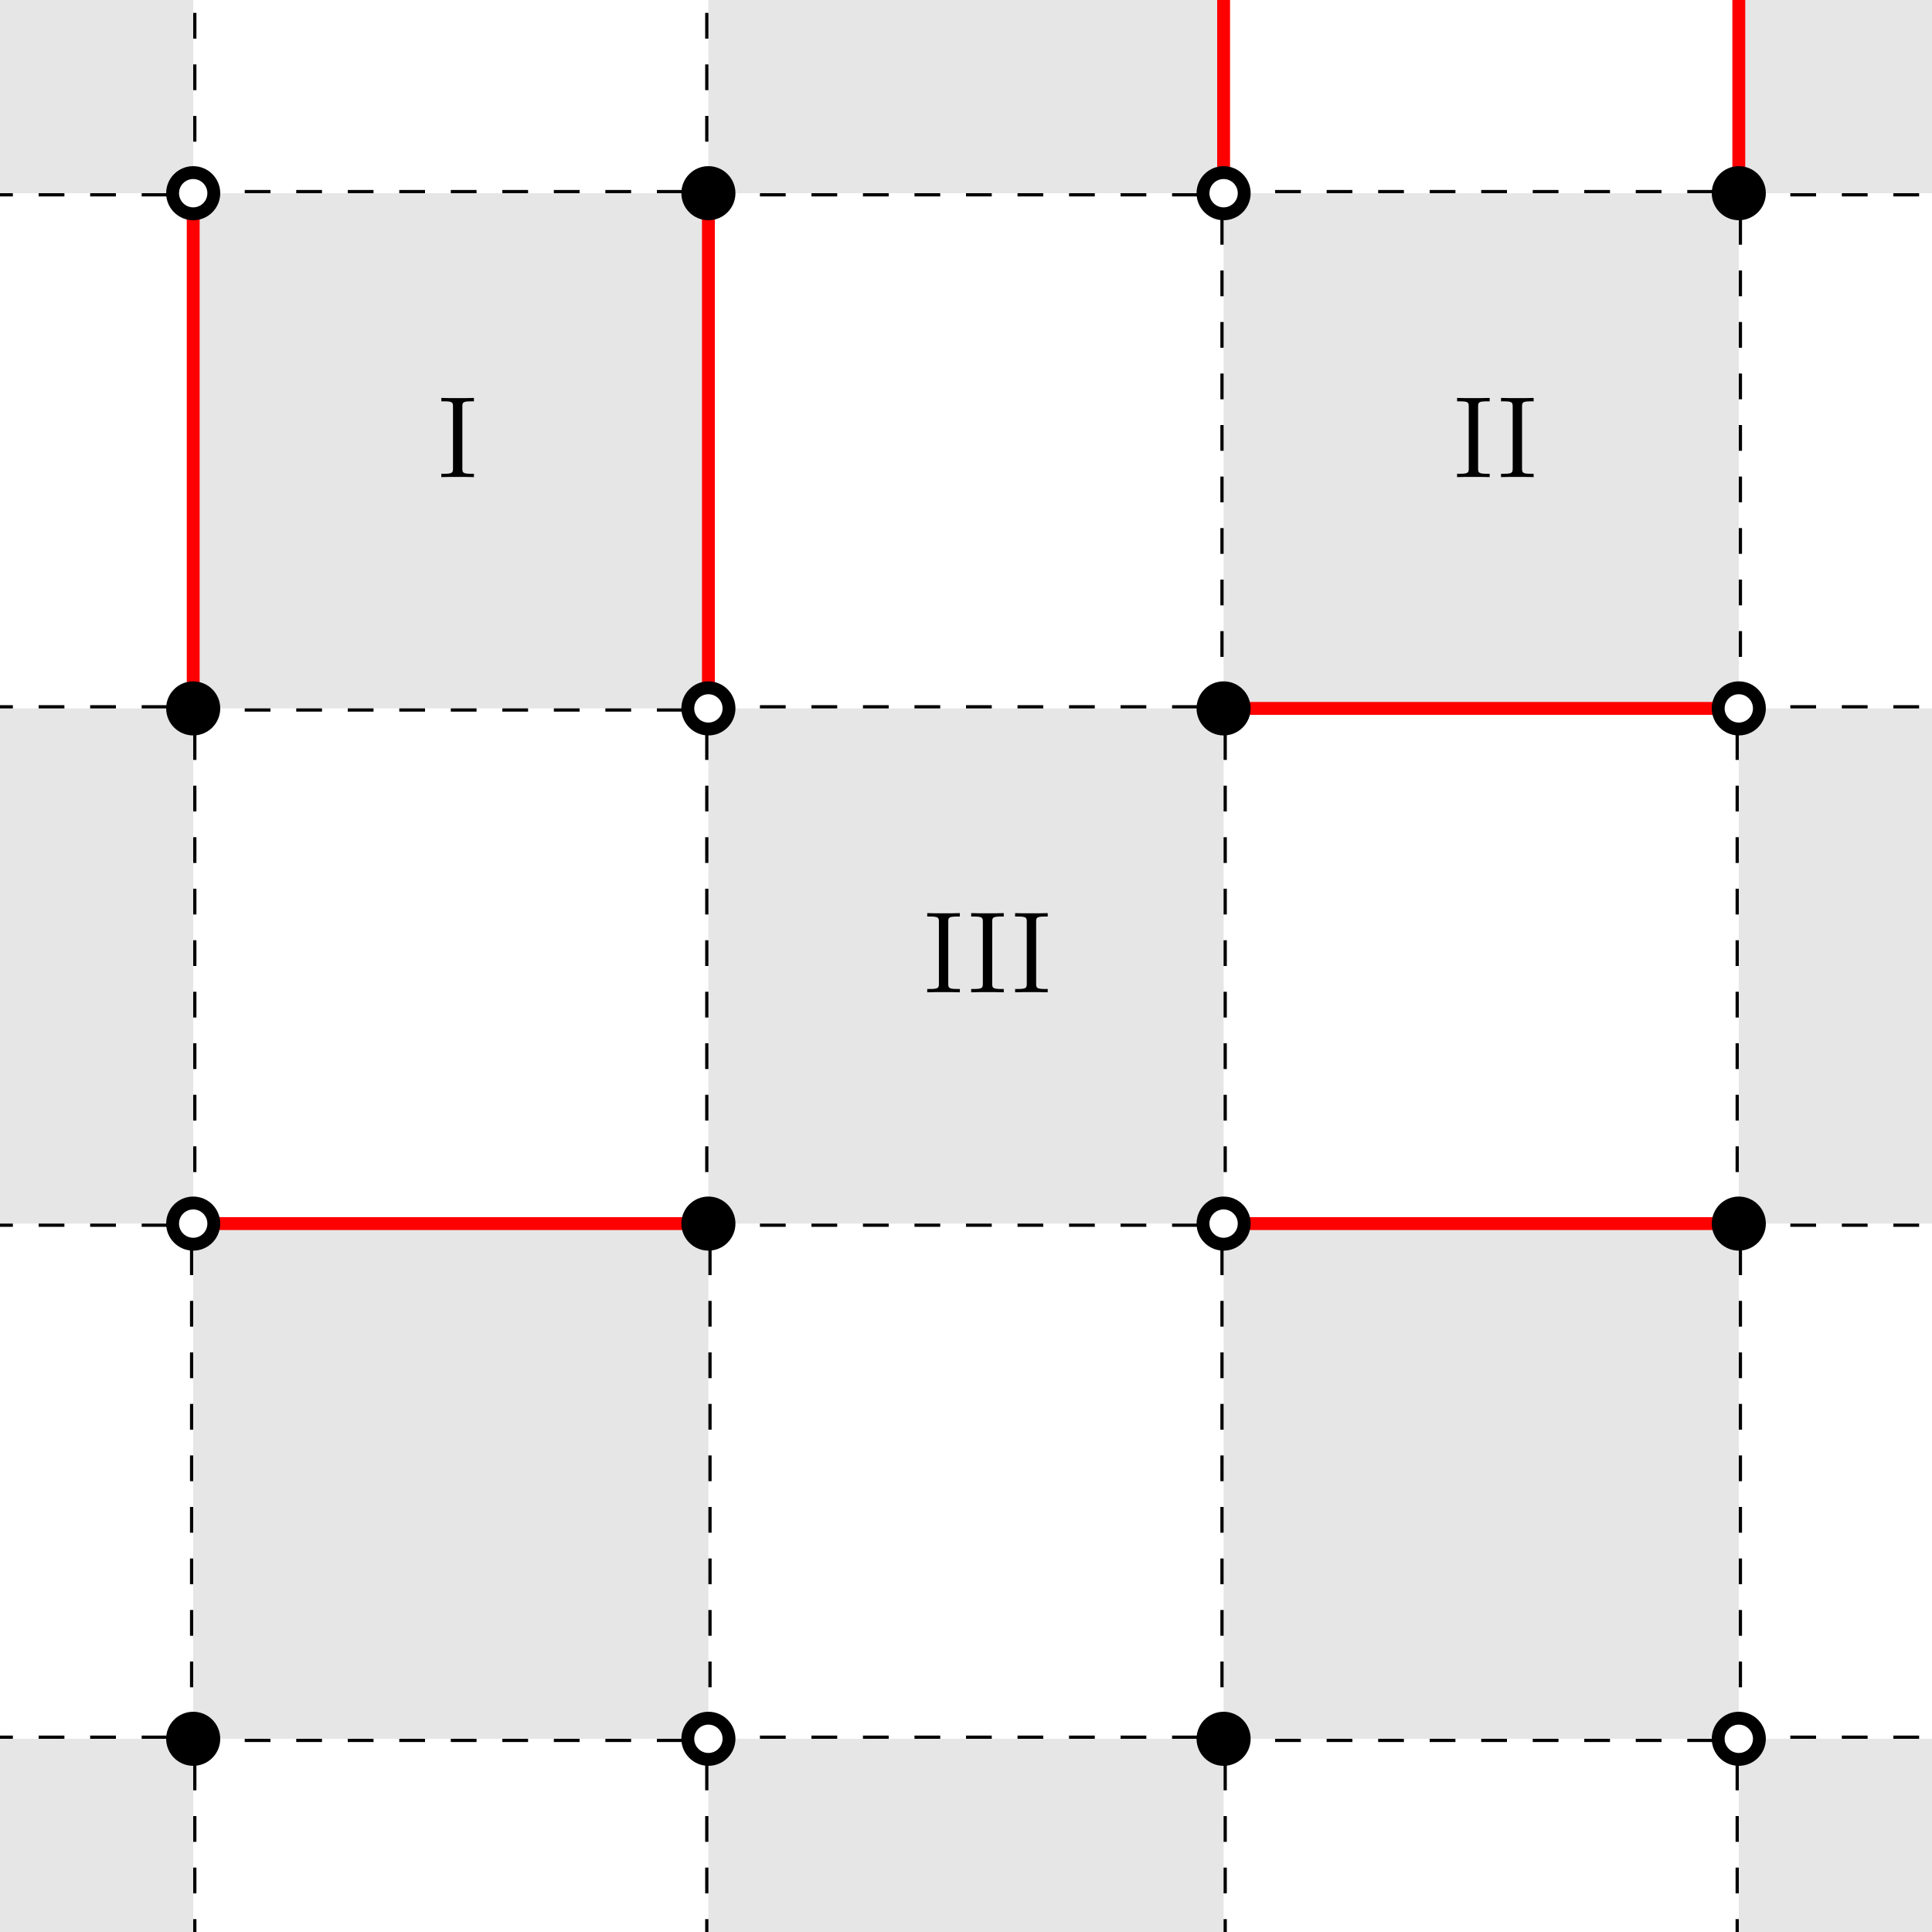
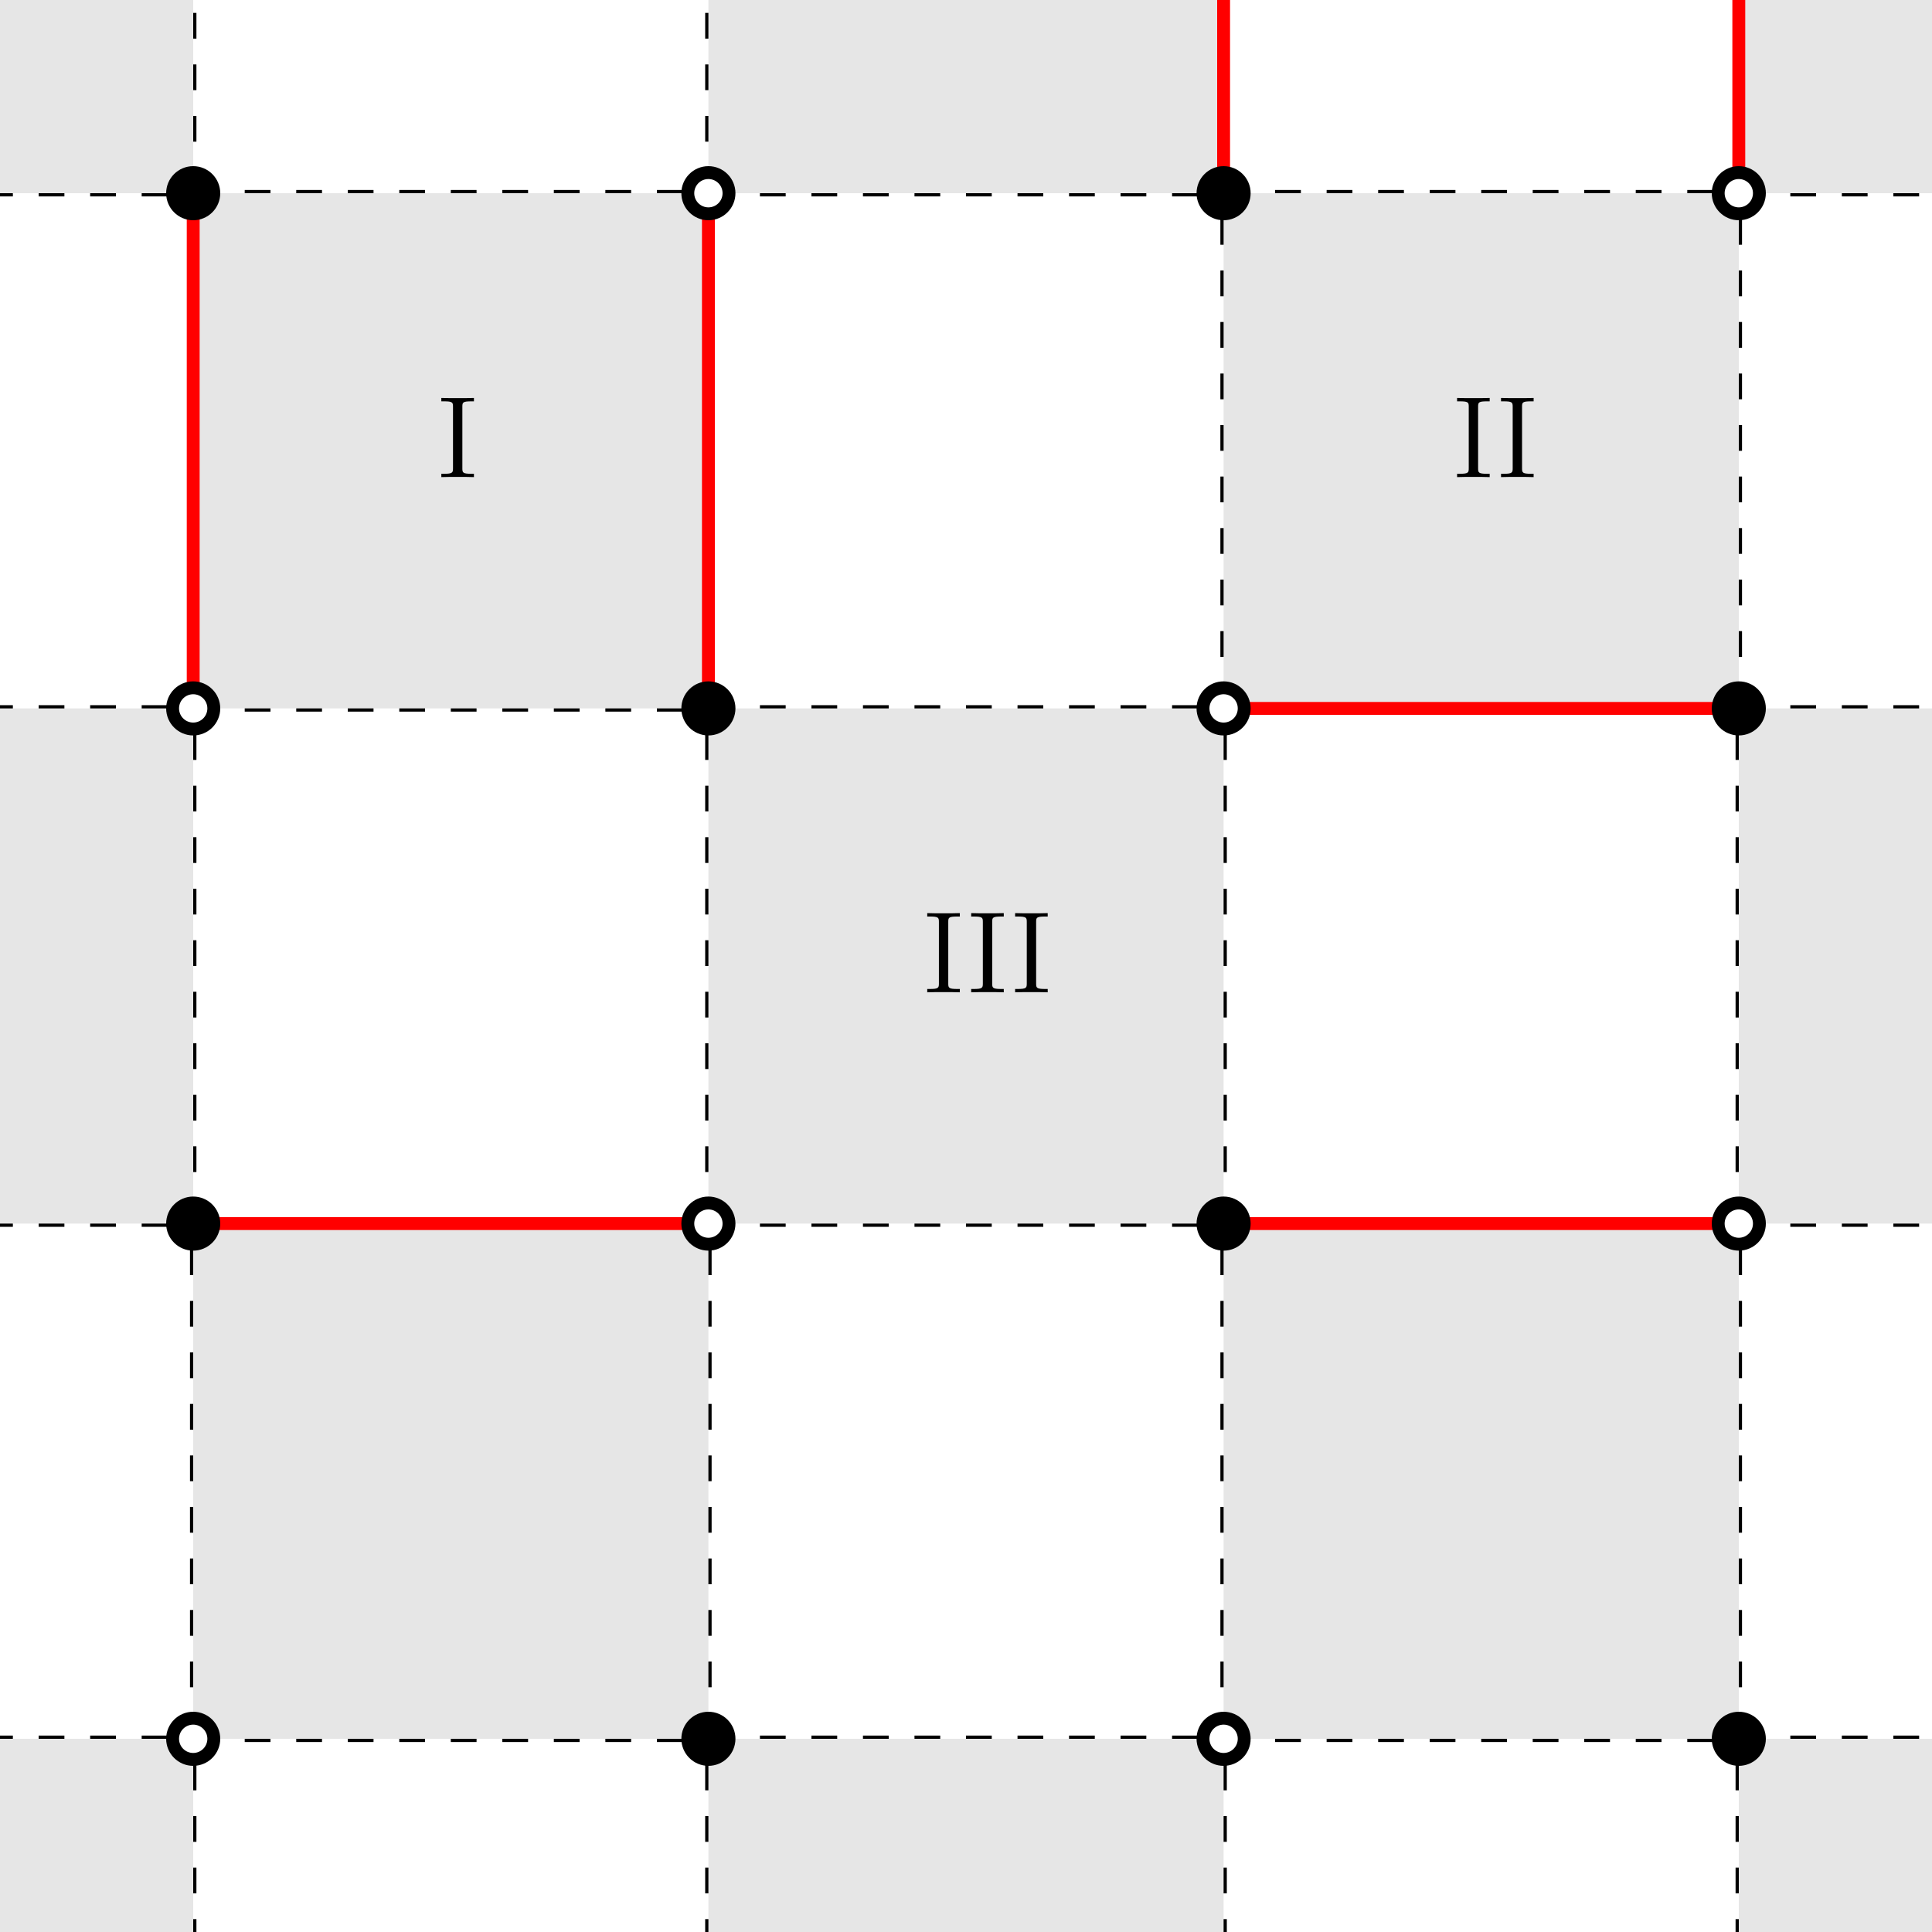
<svg xmlns="http://www.w3.org/2000/svg" xmlns:xlink="http://www.w3.org/1999/xlink" width="300pt" height="300pt" viewBox="0 0 300 300" version="1.1">
  <defs>
    <g>
      <symbol overflow="visible" id="glyph0-0">
        <path style="stroke:none;" d="" />
      </symbol>
      <symbol overflow="visible" id="glyph0-1">
        <path style="stroke:none;" d="M 3.906 -10.922 C 3.906 -11.594 3.953 -11.766 5.312 -11.766 L 5.703 -11.766 L 5.703 -12.297 C 5.281 -12.266 3.719 -12.266 3.188 -12.266 C 2.641 -12.266 1.078 -12.266 0.641 -12.297 L 0.641 -11.766 L 1.047 -11.766 C 2.391 -11.766 2.453 -11.594 2.453 -10.922 L 2.453 -1.375 C 2.453 -0.703 2.391 -0.516 1.047 -0.516 L 0.641 -0.516 L 0.641 0 C 1.078 -0.031 2.625 -0.031 3.172 -0.031 C 3.703 -0.031 5.281 -0.031 5.703 0 L 5.703 -0.516 L 5.312 -0.516 C 3.953 -0.516 3.906 -0.703 3.906 -1.375 Z M 3.906 -10.922 " />
      </symbol>
    </g>
  </defs>
  <g id="surface1">
    <path style="fill:none;stroke-width:10;stroke-linecap:butt;stroke-linejoin:miter;stroke:rgb(0%,0%,0%);stroke-opacity:1;stroke-dasharray:40,40;stroke-miterlimit:10;" d="M 300 -1300 L 300 3500 " transform="matrix(0.1,0,0,-0.1,0,300)" />
    <path style="fill:none;stroke-width:10;stroke-linecap:butt;stroke-linejoin:miter;stroke:rgb(0%,0%,0%);stroke-opacity:1;stroke-dasharray:40,40;stroke-miterlimit:10;" d="M 1100 -1300 L 1100 3500 " transform="matrix(0.1,0,0,-0.1,0,300)" />
    <path style="fill:none;stroke-width:10;stroke-linecap:butt;stroke-linejoin:miter;stroke:rgb(0%,0%,0%);stroke-opacity:1;stroke-dasharray:40,40;stroke-miterlimit:10;" d="M -500 300 L 4300 300 " transform="matrix(0.1,0,0,-0.1,0,300)" />
    <path style="fill:none;stroke-width:10;stroke-linecap:butt;stroke-linejoin:miter;stroke:rgb(0%,0%,0%);stroke-opacity:1;stroke-dasharray:40,40;stroke-miterlimit:10;" d="M 1900 -1300 L 1900 3500 " transform="matrix(0.1,0,0,-0.1,0,300)" />
    <path style="fill:none;stroke-width:10;stroke-linecap:butt;stroke-linejoin:miter;stroke:rgb(0%,0%,0%);stroke-opacity:1;stroke-dasharray:40,40;stroke-miterlimit:10;" d="M -500 1100 L 4300 1100 " transform="matrix(0.1,0,0,-0.1,0,300)" />
    <path style="fill:none;stroke-width:10;stroke-linecap:butt;stroke-linejoin:miter;stroke:rgb(0%,0%,0%);stroke-opacity:1;stroke-dasharray:40,40;stroke-miterlimit:10;" d="M 2700 -1300 L 2700 3500 " transform="matrix(0.1,0,0,-0.1,0,300)" />
    <path style="fill:none;stroke-width:10;stroke-linecap:butt;stroke-linejoin:miter;stroke:rgb(0%,0%,0%);stroke-opacity:1;stroke-dasharray:40,40;stroke-miterlimit:10;" d="M -500 1900 L 4300 1900 " transform="matrix(0.1,0,0,-0.1,0,300)" />
    <path style="fill:none;stroke-width:10;stroke-linecap:butt;stroke-linejoin:miter;stroke:rgb(0%,0%,0%);stroke-opacity:1;stroke-dasharray:40,40;stroke-miterlimit:10;" d="M -500 2700 L 4300 2700 " transform="matrix(0.1,0,0,-0.1,0,300)" />
    <path style=" stroke:none;fill-rule:nonzero;fill:rgb(90.039%,90.039%,90.039%);fill-opacity:1;" d="M -50 350 L 30 350 L 30 270 L -50 270 L -50 350 " />
    <path style=" stroke:none;fill-rule:nonzero;fill:rgb(90.039%,90.039%,90.039%);fill-opacity:1;" d="M -50 190 L 30 190 L 30 110 L -50 110 L -50 190 " />
    <path style=" stroke:none;fill-rule:nonzero;fill:rgb(90.039%,90.039%,90.039%);fill-opacity:1;" d="M -50 30 L 30 30 L 30 -50 L -50 -50 L -50 30 " />
    <path style=" stroke:none;fill-rule:nonzero;fill:rgb(90.039%,90.039%,90.039%);fill-opacity:1;" d="M 30 270 L 110 270 L 110 190 L 30 190 L 30 270 " />
    <path style=" stroke:none;fill-rule:nonzero;fill:rgb(90.039%,90.039%,90.039%);fill-opacity:1;" d="M 30 110 L 110 110 L 110 30 L 30 30 L 30 110 " />
    <path style=" stroke:none;fill-rule:nonzero;fill:rgb(90.039%,90.039%,90.039%);fill-opacity:1;" d="M 110 350 L 190 350 L 190 270 L 110 270 L 110 350 " />
    <path style=" stroke:none;fill-rule:nonzero;fill:rgb(90.039%,90.039%,90.039%);fill-opacity:1;" d="M 110 190 L 190 190 L 190 110 L 110 110 L 110 190 " />
    <path style=" stroke:none;fill-rule:nonzero;fill:rgb(90.039%,90.039%,90.039%);fill-opacity:1;" d="M 110 30 L 190 30 L 190 -50 L 110 -50 L 110 30 " />
    <path style=" stroke:none;fill-rule:nonzero;fill:rgb(90.039%,90.039%,90.039%);fill-opacity:1;" d="M 190 270 L 270 270 L 270 190 L 190 190 L 190 270 " />
    <path style=" stroke:none;fill-rule:nonzero;fill:rgb(90.039%,90.039%,90.039%);fill-opacity:1;" d="M 190 110 L 270 110 L 270 30 L 190 30 L 190 110 " />
    <path style=" stroke:none;fill-rule:nonzero;fill:rgb(90.039%,90.039%,90.039%);fill-opacity:1;" d="M 270 350 L 350 350 L 350 270 L 270 270 L 270 350 " />
    <path style=" stroke:none;fill-rule:nonzero;fill:rgb(90.039%,90.039%,90.039%);fill-opacity:1;" d="M 270 190 L 350 190 L 350 110 L 270 110 L 270 190 " />
    <path style=" stroke:none;fill-rule:nonzero;fill:rgb(90.039%,90.039%,90.039%);fill-opacity:1;" d="M 270 30 L 350 30 L 350 -50 L 270 -50 L 270 30 " />
    <path style="fill:none;stroke-width:20;stroke-linecap:butt;stroke-linejoin:miter;stroke:rgb(100%,0%,0%);stroke-opacity:1;stroke-miterlimit:10;" d="M 1900 1900 L 2700 1900 " transform="matrix(0.1,0,0,-0.1,0,300)" />
    <path style="fill:none;stroke-width:20;stroke-linecap:butt;stroke-linejoin:miter;stroke:rgb(100%,0%,0%);stroke-opacity:1;stroke-miterlimit:10;" d="M 1900 1100 L 2700 1100 " transform="matrix(0.1,0,0,-0.1,0,300)" />
    <path style="fill:none;stroke-width:20;stroke-linecap:butt;stroke-linejoin:miter;stroke:rgb(100%,0%,0%);stroke-opacity:1;stroke-miterlimit:10;" d="M 300 1100 L 1100 1100 " transform="matrix(0.1,0,0,-0.1,0,300)" />
    <path style="fill:none;stroke-width:20;stroke-linecap:butt;stroke-linejoin:miter;stroke:rgb(100%,0%,0%);stroke-opacity:1;stroke-miterlimit:10;" d="M 300 1900 L 300 2700 " transform="matrix(0.1,0,0,-0.1,0,300)" />
    <path style="fill:none;stroke-width:20;stroke-linecap:butt;stroke-linejoin:miter;stroke:rgb(100%,0%,0%);stroke-opacity:1;stroke-miterlimit:10;" d="M 1100 1900 L 1100 2700 " transform="matrix(0.1,0,0,-0.1,0,300)" />
    <path style="fill:none;stroke-width:20;stroke-linecap:butt;stroke-linejoin:miter;stroke:rgb(100%,0%,0%);stroke-opacity:1;stroke-miterlimit:10;" d="M 1900 2700 L 1900 3500 " transform="matrix(0.1,0,0,-0.1,0,300)" />
    <path style="fill:none;stroke-width:20;stroke-linecap:butt;stroke-linejoin:miter;stroke:rgb(100%,0%,0%);stroke-opacity:1;stroke-miterlimit:10;" d="M 2700 2700 L 2700 3500 " transform="matrix(0.1,0,0,-0.1,0,300)" />
-     <path style=" stroke:none;fill-rule:nonzero;fill:rgb(0%,0%,0%);fill-opacity:1;" d="M 33.199 270 C 33.199 268.234 31.766 266.801 30 266.801 C 28.234 266.801 26.801 268.234 26.801 270 C 26.801 271.766 28.234 273.199 30 273.199 C 31.766 273.199 33.199 271.766 33.199 270 " />
+     <path style=" stroke:none;fill-rule:nonzero;fill:rgb(100%,100%,100%);fill-opacity:1;" d="M 33.199 270 C 33.199 268.234 31.766 266.801 30 266.801 C 28.234 266.801 26.801 268.234 26.801 270 C 26.801 271.766 28.234 273.199 30 273.199 C 31.766 273.199 33.199 271.766 33.199 270 " />
    <path style="fill:none;stroke-width:20;stroke-linecap:butt;stroke-linejoin:miter;stroke:rgb(0%,0%,0%);stroke-opacity:1;stroke-miterlimit:10;" d="M 331.992 300 C 331.992 317.656 317.656 331.992 300 331.992 C 282.344 331.992 268.008 317.656 268.008 300 C 268.008 282.344 282.344 268.008 300 268.008 C 317.656 268.008 331.992 282.344 331.992 300 Z M 331.992 300 " transform="matrix(0.1,0,0,-0.1,0,300)" />
-     <path style=" stroke:none;fill-rule:nonzero;fill:rgb(100%,100%,100%);fill-opacity:1;" d="M 33.199 190 C 33.199 188.234 31.766 186.801 30 186.801 C 28.234 186.801 26.801 188.234 26.801 190 C 26.801 191.766 28.234 193.199 30 193.199 C 31.766 193.199 33.199 191.766 33.199 190 " />
+     <path style=" stroke:none;fill-rule:nonzero;fill:rgb(0%,0%,0%);fill-opacity:1;" d="M 33.199 190 C 33.199 188.234 31.766 186.801 30 186.801 C 28.234 186.801 26.801 188.234 26.801 190 C 26.801 191.766 28.234 193.199 30 193.199 C 31.766 193.199 33.199 191.766 33.199 190 " />
    <path style="fill:none;stroke-width:20;stroke-linecap:butt;stroke-linejoin:miter;stroke:rgb(0%,0%,0%);stroke-opacity:1;stroke-miterlimit:10;" d="M 331.992 1100 C 331.992 1117.656 317.656 1131.992 300 1131.992 C 282.344 1131.992 268.008 1117.656 268.008 1100 C 268.008 1082.344 282.344 1068.008 300 1068.008 C 317.656 1068.008 331.992 1082.344 331.992 1100 Z M 331.992 1100 " transform="matrix(0.1,0,0,-0.1,0,300)" />
-     <path style=" stroke:none;fill-rule:nonzero;fill:rgb(0%,0%,0%);fill-opacity:1;" d="M 33.199 110 C 33.199 108.234 31.766 106.801 30 106.801 C 28.234 106.801 26.801 108.234 26.801 110 C 26.801 111.766 28.234 113.199 30 113.199 C 31.766 113.199 33.199 111.766 33.199 110 " />
+     <path style=" stroke:none;fill-rule:nonzero;fill:rgb(100%,100%,100%);fill-opacity:1;" d="M 33.199 110 C 33.199 108.234 31.766 106.801 30 106.801 C 28.234 106.801 26.801 108.234 26.801 110 C 26.801 111.766 28.234 113.199 30 113.199 C 31.766 113.199 33.199 111.766 33.199 110 " />
    <path style="fill:none;stroke-width:20;stroke-linecap:butt;stroke-linejoin:miter;stroke:rgb(0%,0%,0%);stroke-opacity:1;stroke-miterlimit:10;" d="M 331.992 1900 C 331.992 1917.656 317.656 1931.992 300 1931.992 C 282.344 1931.992 268.008 1917.656 268.008 1900 C 268.008 1882.344 282.344 1868.008 300 1868.008 C 317.656 1868.008 331.992 1882.344 331.992 1900 Z M 331.992 1900 " transform="matrix(0.1,0,0,-0.1,0,300)" />
-     <path style=" stroke:none;fill-rule:nonzero;fill:rgb(100%,100%,100%);fill-opacity:1;" d="M 33.199 30 C 33.199 28.234 31.766 26.801 30 26.801 C 28.234 26.801 26.801 28.234 26.801 30 C 26.801 31.766 28.234 33.199 30 33.199 C 31.766 33.199 33.199 31.766 33.199 30 " />
+     <path style=" stroke:none;fill-rule:nonzero;fill:rgb(0%,0%,0%);fill-opacity:1;" d="M 33.199 30 C 33.199 28.234 31.766 26.801 30 26.801 C 28.234 26.801 26.801 28.234 26.801 30 C 26.801 31.766 28.234 33.199 30 33.199 C 31.766 33.199 33.199 31.766 33.199 30 " />
    <path style="fill:none;stroke-width:20;stroke-linecap:butt;stroke-linejoin:miter;stroke:rgb(0%,0%,0%);stroke-opacity:1;stroke-miterlimit:10;" d="M 331.992 2700 C 331.992 2717.656 317.656 2731.992 300 2731.992 C 282.344 2731.992 268.008 2717.656 268.008 2700 C 268.008 2682.344 282.344 2668.008 300 2668.008 C 317.656 2668.008 331.992 2682.344 331.992 2700 Z M 331.992 2700 " transform="matrix(0.1,0,0,-0.1,0,300)" />
-     <path style=" stroke:none;fill-rule:nonzero;fill:rgb(100%,100%,100%);fill-opacity:1;" d="M 113.199 270 C 113.199 268.234 111.766 266.801 110 266.801 C 108.234 266.801 106.801 268.234 106.801 270 C 106.801 271.766 108.234 273.199 110 273.199 C 111.766 273.199 113.199 271.766 113.199 270 " />
+     <path style=" stroke:none;fill-rule:nonzero;fill:rgb(0%,0%,0%);fill-opacity:1;" d="M 113.199 270 C 113.199 268.234 111.766 266.801 110 266.801 C 108.234 266.801 106.801 268.234 106.801 270 C 106.801 271.766 108.234 273.199 110 273.199 C 111.766 273.199 113.199 271.766 113.199 270 " />
    <path style="fill:none;stroke-width:20;stroke-linecap:butt;stroke-linejoin:miter;stroke:rgb(0%,0%,0%);stroke-opacity:1;stroke-miterlimit:10;" d="M 1131.992 300 C 1131.992 317.656 1117.656 331.992 1100 331.992 C 1082.344 331.992 1068.008 317.656 1068.008 300 C 1068.008 282.344 1082.344 268.008 1100 268.008 C 1117.656 268.008 1131.992 282.344 1131.992 300 Z M 1131.992 300 " transform="matrix(0.1,0,0,-0.1,0,300)" />
-     <path style=" stroke:none;fill-rule:nonzero;fill:rgb(0%,0%,0%);fill-opacity:1;" d="M 113.199 190 C 113.199 188.234 111.766 186.801 110 186.801 C 108.234 186.801 106.801 188.234 106.801 190 C 106.801 191.766 108.234 193.199 110 193.199 C 111.766 193.199 113.199 191.766 113.199 190 " />
+     <path style=" stroke:none;fill-rule:nonzero;fill:rgb(100%,100%,100%);fill-opacity:1;" d="M 113.199 190 C 113.199 188.234 111.766 186.801 110 186.801 C 108.234 186.801 106.801 188.234 106.801 190 C 106.801 191.766 108.234 193.199 110 193.199 C 111.766 193.199 113.199 191.766 113.199 190 " />
    <path style="fill:none;stroke-width:20;stroke-linecap:butt;stroke-linejoin:miter;stroke:rgb(0%,0%,0%);stroke-opacity:1;stroke-miterlimit:10;" d="M 1131.992 1100 C 1131.992 1117.656 1117.656 1131.992 1100 1131.992 C 1082.344 1131.992 1068.008 1117.656 1068.008 1100 C 1068.008 1082.344 1082.344 1068.008 1100 1068.008 C 1117.656 1068.008 1131.992 1082.344 1131.992 1100 Z M 1131.992 1100 " transform="matrix(0.1,0,0,-0.1,0,300)" />
-     <path style=" stroke:none;fill-rule:nonzero;fill:rgb(100%,100%,100%);fill-opacity:1;" d="M 113.199 110 C 113.199 108.234 111.766 106.801 110 106.801 C 108.234 106.801 106.801 108.234 106.801 110 C 106.801 111.766 108.234 113.199 110 113.199 C 111.766 113.199 113.199 111.766 113.199 110 " />
+     <path style=" stroke:none;fill-rule:nonzero;fill:rgb(0%,0%,0%);fill-opacity:1;" d="M 113.199 110 C 113.199 108.234 111.766 106.801 110 106.801 C 108.234 106.801 106.801 108.234 106.801 110 C 106.801 111.766 108.234 113.199 110 113.199 C 111.766 113.199 113.199 111.766 113.199 110 " />
    <path style="fill:none;stroke-width:20;stroke-linecap:butt;stroke-linejoin:miter;stroke:rgb(0%,0%,0%);stroke-opacity:1;stroke-miterlimit:10;" d="M 1131.992 1900 C 1131.992 1917.656 1117.656 1931.992 1100 1931.992 C 1082.344 1931.992 1068.008 1917.656 1068.008 1900 C 1068.008 1882.344 1082.344 1868.008 1100 1868.008 C 1117.656 1868.008 1131.992 1882.344 1131.992 1900 Z M 1131.992 1900 " transform="matrix(0.1,0,0,-0.1,0,300)" />
-     <path style=" stroke:none;fill-rule:nonzero;fill:rgb(0%,0%,0%);fill-opacity:1;" d="M 113.199 30 C 113.199 28.234 111.766 26.801 110 26.801 C 108.234 26.801 106.801 28.234 106.801 30 C 106.801 31.766 108.234 33.199 110 33.199 C 111.766 33.199 113.199 31.766 113.199 30 " />
+     <path style=" stroke:none;fill-rule:nonzero;fill:rgb(100%,100%,100%);fill-opacity:1;" d="M 113.199 30 C 113.199 28.234 111.766 26.801 110 26.801 C 108.234 26.801 106.801 28.234 106.801 30 C 106.801 31.766 108.234 33.199 110 33.199 C 111.766 33.199 113.199 31.766 113.199 30 " />
    <path style="fill:none;stroke-width:20;stroke-linecap:butt;stroke-linejoin:miter;stroke:rgb(0%,0%,0%);stroke-opacity:1;stroke-miterlimit:10;" d="M 1131.992 2700 C 1131.992 2717.656 1117.656 2731.992 1100 2731.992 C 1082.344 2731.992 1068.008 2717.656 1068.008 2700 C 1068.008 2682.344 1082.344 2668.008 1100 2668.008 C 1117.656 2668.008 1131.992 2682.344 1131.992 2700 Z M 1131.992 2700 " transform="matrix(0.1,0,0,-0.1,0,300)" />
-     <path style=" stroke:none;fill-rule:nonzero;fill:rgb(0%,0%,0%);fill-opacity:1;" d="M 193.199 270 C 193.199 268.234 191.766 266.801 190 266.801 C 188.234 266.801 186.801 268.234 186.801 270 C 186.801 271.766 188.234 273.199 190 273.199 C 191.766 273.199 193.199 271.766 193.199 270 " />
+     <path style=" stroke:none;fill-rule:nonzero;fill:rgb(100%,100%,100%);fill-opacity:1;" d="M 193.199 270 C 193.199 268.234 191.766 266.801 190 266.801 C 188.234 266.801 186.801 268.234 186.801 270 C 186.801 271.766 188.234 273.199 190 273.199 C 191.766 273.199 193.199 271.766 193.199 270 " />
    <path style="fill:none;stroke-width:20;stroke-linecap:butt;stroke-linejoin:miter;stroke:rgb(0%,0%,0%);stroke-opacity:1;stroke-miterlimit:10;" d="M 1931.992 300 C 1931.992 317.656 1917.656 331.992 1900 331.992 C 1882.344 331.992 1868.008 317.656 1868.008 300 C 1868.008 282.344 1882.344 268.008 1900 268.008 C 1917.656 268.008 1931.992 282.344 1931.992 300 Z M 1931.992 300 " transform="matrix(0.1,0,0,-0.1,0,300)" />
-     <path style=" stroke:none;fill-rule:nonzero;fill:rgb(100%,100%,100%);fill-opacity:1;" d="M 193.199 190 C 193.199 188.234 191.766 186.801 190 186.801 C 188.234 186.801 186.801 188.234 186.801 190 C 186.801 191.766 188.234 193.199 190 193.199 C 191.766 193.199 193.199 191.766 193.199 190 " />
+     <path style=" stroke:none;fill-rule:nonzero;fill:rgb(0%,0%,0%);fill-opacity:1;" d="M 193.199 190 C 193.199 188.234 191.766 186.801 190 186.801 C 188.234 186.801 186.801 188.234 186.801 190 C 186.801 191.766 188.234 193.199 190 193.199 C 191.766 193.199 193.199 191.766 193.199 190 " />
    <path style="fill:none;stroke-width:20;stroke-linecap:butt;stroke-linejoin:miter;stroke:rgb(0%,0%,0%);stroke-opacity:1;stroke-miterlimit:10;" d="M 1931.992 1100 C 1931.992 1117.656 1917.656 1131.992 1900 1131.992 C 1882.344 1131.992 1868.008 1117.656 1868.008 1100 C 1868.008 1082.344 1882.344 1068.008 1900 1068.008 C 1917.656 1068.008 1931.992 1082.344 1931.992 1100 Z M 1931.992 1100 " transform="matrix(0.1,0,0,-0.1,0,300)" />
-     <path style=" stroke:none;fill-rule:nonzero;fill:rgb(0%,0%,0%);fill-opacity:1;" d="M 193.199 110 C 193.199 108.234 191.766 106.801 190 106.801 C 188.234 106.801 186.801 108.234 186.801 110 C 186.801 111.766 188.234 113.199 190 113.199 C 191.766 113.199 193.199 111.766 193.199 110 " />
+     <path style=" stroke:none;fill-rule:nonzero;fill:rgb(100%,100%,100%);fill-opacity:1;" d="M 193.199 110 C 193.199 108.234 191.766 106.801 190 106.801 C 188.234 106.801 186.801 108.234 186.801 110 C 186.801 111.766 188.234 113.199 190 113.199 C 191.766 113.199 193.199 111.766 193.199 110 " />
    <path style="fill:none;stroke-width:20;stroke-linecap:butt;stroke-linejoin:miter;stroke:rgb(0%,0%,0%);stroke-opacity:1;stroke-miterlimit:10;" d="M 1931.992 1900 C 1931.992 1917.656 1917.656 1931.992 1900 1931.992 C 1882.344 1931.992 1868.008 1917.656 1868.008 1900 C 1868.008 1882.344 1882.344 1868.008 1900 1868.008 C 1917.656 1868.008 1931.992 1882.344 1931.992 1900 Z M 1931.992 1900 " transform="matrix(0.1,0,0,-0.1,0,300)" />
-     <path style=" stroke:none;fill-rule:nonzero;fill:rgb(100%,100%,100%);fill-opacity:1;" d="M 193.199 30 C 193.199 28.234 191.766 26.801 190 26.801 C 188.234 26.801 186.801 28.234 186.801 30 C 186.801 31.766 188.234 33.199 190 33.199 C 191.766 33.199 193.199 31.766 193.199 30 " />
+     <path style=" stroke:none;fill-rule:nonzero;fill:rgb(0%,0%,0%);fill-opacity:1;" d="M 193.199 30 C 193.199 28.234 191.766 26.801 190 26.801 C 188.234 26.801 186.801 28.234 186.801 30 C 186.801 31.766 188.234 33.199 190 33.199 C 191.766 33.199 193.199 31.766 193.199 30 " />
    <path style="fill:none;stroke-width:20;stroke-linecap:butt;stroke-linejoin:miter;stroke:rgb(0%,0%,0%);stroke-opacity:1;stroke-miterlimit:10;" d="M 1931.992 2700 C 1931.992 2717.656 1917.656 2731.992 1900 2731.992 C 1882.344 2731.992 1868.008 2717.656 1868.008 2700 C 1868.008 2682.344 1882.344 2668.008 1900 2668.008 C 1917.656 2668.008 1931.992 2682.344 1931.992 2700 Z M 1931.992 2700 " transform="matrix(0.1,0,0,-0.1,0,300)" />
-     <path style=" stroke:none;fill-rule:nonzero;fill:rgb(100%,100%,100%);fill-opacity:1;" d="M 273.199 270 C 273.199 268.234 271.766 266.801 270 266.801 C 268.234 266.801 266.801 268.234 266.801 270 C 266.801 271.766 268.234 273.199 270 273.199 C 271.766 273.199 273.199 271.766 273.199 270 " />
+     <path style=" stroke:none;fill-rule:nonzero;fill:rgb(0%,0%,0%);fill-opacity:1;" d="M 273.199 270 C 273.199 268.234 271.766 266.801 270 266.801 C 268.234 266.801 266.801 268.234 266.801 270 C 266.801 271.766 268.234 273.199 270 273.199 C 271.766 273.199 273.199 271.766 273.199 270 " />
    <path style="fill:none;stroke-width:20;stroke-linecap:butt;stroke-linejoin:miter;stroke:rgb(0%,0%,0%);stroke-opacity:1;stroke-miterlimit:10;" d="M 2731.992 300 C 2731.992 317.656 2717.656 331.992 2700 331.992 C 2682.344 331.992 2668.008 317.656 2668.008 300 C 2668.008 282.344 2682.344 268.008 2700 268.008 C 2717.656 268.008 2731.992 282.344 2731.992 300 Z M 2731.992 300 " transform="matrix(0.1,0,0,-0.1,0,300)" />
-     <path style=" stroke:none;fill-rule:nonzero;fill:rgb(0%,0%,0%);fill-opacity:1;" d="M 273.199 190 C 273.199 188.234 271.766 186.801 270 186.801 C 268.234 186.801 266.801 188.234 266.801 190 C 266.801 191.766 268.234 193.199 270 193.199 C 271.766 193.199 273.199 191.766 273.199 190 " />
+     <path style=" stroke:none;fill-rule:nonzero;fill:rgb(100%,100%,100%);fill-opacity:1;" d="M 273.199 190 C 273.199 188.234 271.766 186.801 270 186.801 C 268.234 186.801 266.801 188.234 266.801 190 C 266.801 191.766 268.234 193.199 270 193.199 C 271.766 193.199 273.199 191.766 273.199 190 " />
    <path style="fill:none;stroke-width:20;stroke-linecap:butt;stroke-linejoin:miter;stroke:rgb(0%,0%,0%);stroke-opacity:1;stroke-miterlimit:10;" d="M 2731.992 1100 C 2731.992 1117.656 2717.656 1131.992 2700 1131.992 C 2682.344 1131.992 2668.008 1117.656 2668.008 1100 C 2668.008 1082.344 2682.344 1068.008 2700 1068.008 C 2717.656 1068.008 2731.992 1082.344 2731.992 1100 Z M 2731.992 1100 " transform="matrix(0.1,0,0,-0.1,0,300)" />
-     <path style=" stroke:none;fill-rule:nonzero;fill:rgb(100%,100%,100%);fill-opacity:1;" d="M 273.199 110 C 273.199 108.234 271.766 106.801 270 106.801 C 268.234 106.801 266.801 108.234 266.801 110 C 266.801 111.766 268.234 113.199 270 113.199 C 271.766 113.199 273.199 111.766 273.199 110 " />
+     <path style=" stroke:none;fill-rule:nonzero;fill:rgb(0%,0%,0%);fill-opacity:1;" d="M 273.199 110 C 273.199 108.234 271.766 106.801 270 106.801 C 268.234 106.801 266.801 108.234 266.801 110 C 266.801 111.766 268.234 113.199 270 113.199 C 271.766 113.199 273.199 111.766 273.199 110 " />
    <path style="fill:none;stroke-width:20;stroke-linecap:butt;stroke-linejoin:miter;stroke:rgb(0%,0%,0%);stroke-opacity:1;stroke-miterlimit:10;" d="M 2731.992 1900 C 2731.992 1917.656 2717.656 1931.992 2700 1931.992 C 2682.344 1931.992 2668.008 1917.656 2668.008 1900 C 2668.008 1882.344 2682.344 1868.008 2700 1868.008 C 2717.656 1868.008 2731.992 1882.344 2731.992 1900 Z M 2731.992 1900 " transform="matrix(0.1,0,0,-0.1,0,300)" />
-     <path style=" stroke:none;fill-rule:nonzero;fill:rgb(0%,0%,0%);fill-opacity:1;" d="M 273.199 30 C 273.199 28.234 271.766 26.801 270 26.801 C 268.234 26.801 266.801 28.234 266.801 30 C 266.801 31.766 268.234 33.199 270 33.199 C 271.766 33.199 273.199 31.766 273.199 30 " />
+     <path style=" stroke:none;fill-rule:nonzero;fill:rgb(100%,100%,100%);fill-opacity:1;" d="M 273.199 30 C 273.199 28.234 271.766 26.801 270 26.801 C 268.234 26.801 266.801 28.234 266.801 30 C 266.801 31.766 268.234 33.199 270 33.199 C 271.766 33.199 273.199 31.766 273.199 30 " />
    <path style="fill:none;stroke-width:20;stroke-linecap:butt;stroke-linejoin:miter;stroke:rgb(0%,0%,0%);stroke-opacity:1;stroke-miterlimit:10;" d="M 2731.992 2700 C 2731.992 2717.656 2717.656 2731.992 2700 2731.992 C 2682.344 2731.992 2668.008 2717.656 2668.008 2700 C 2668.008 2682.344 2682.344 2668.008 2700 2668.008 C 2717.656 2668.008 2731.992 2682.344 2731.992 2700 Z M 2731.992 2700 " transform="matrix(0.1,0,0,-0.1,0,300)" />
    <g style="fill:rgb(0%,0%,0%);fill-opacity:1;">
      <use xlink:href="#glyph0-1" x="67.889" y="74.085" />
    </g>
    <g style="fill:rgb(0%,0%,0%);fill-opacity:1;">
      <use xlink:href="#glyph0-1" x="225.614" y="74.085" />
    </g>
    <g style="fill:rgb(0%,0%,0%);fill-opacity:1;">
      <use xlink:href="#glyph0-1" x="232.437" y="74.085" />
    </g>
    <g style="fill:rgb(0%,0%,0%);fill-opacity:1;">
      <use xlink:href="#glyph0-1" x="143.34" y="154.085" />
    </g>
    <g style="fill:rgb(0%,0%,0%);fill-opacity:1;">
      <use xlink:href="#glyph0-1" x="150.163" y="154.085" />
    </g>
    <g style="fill:rgb(0%,0%,0%);fill-opacity:1;">
      <use xlink:href="#glyph0-1" x="156.985" y="154.085" />
    </g>
  </g>
</svg>
